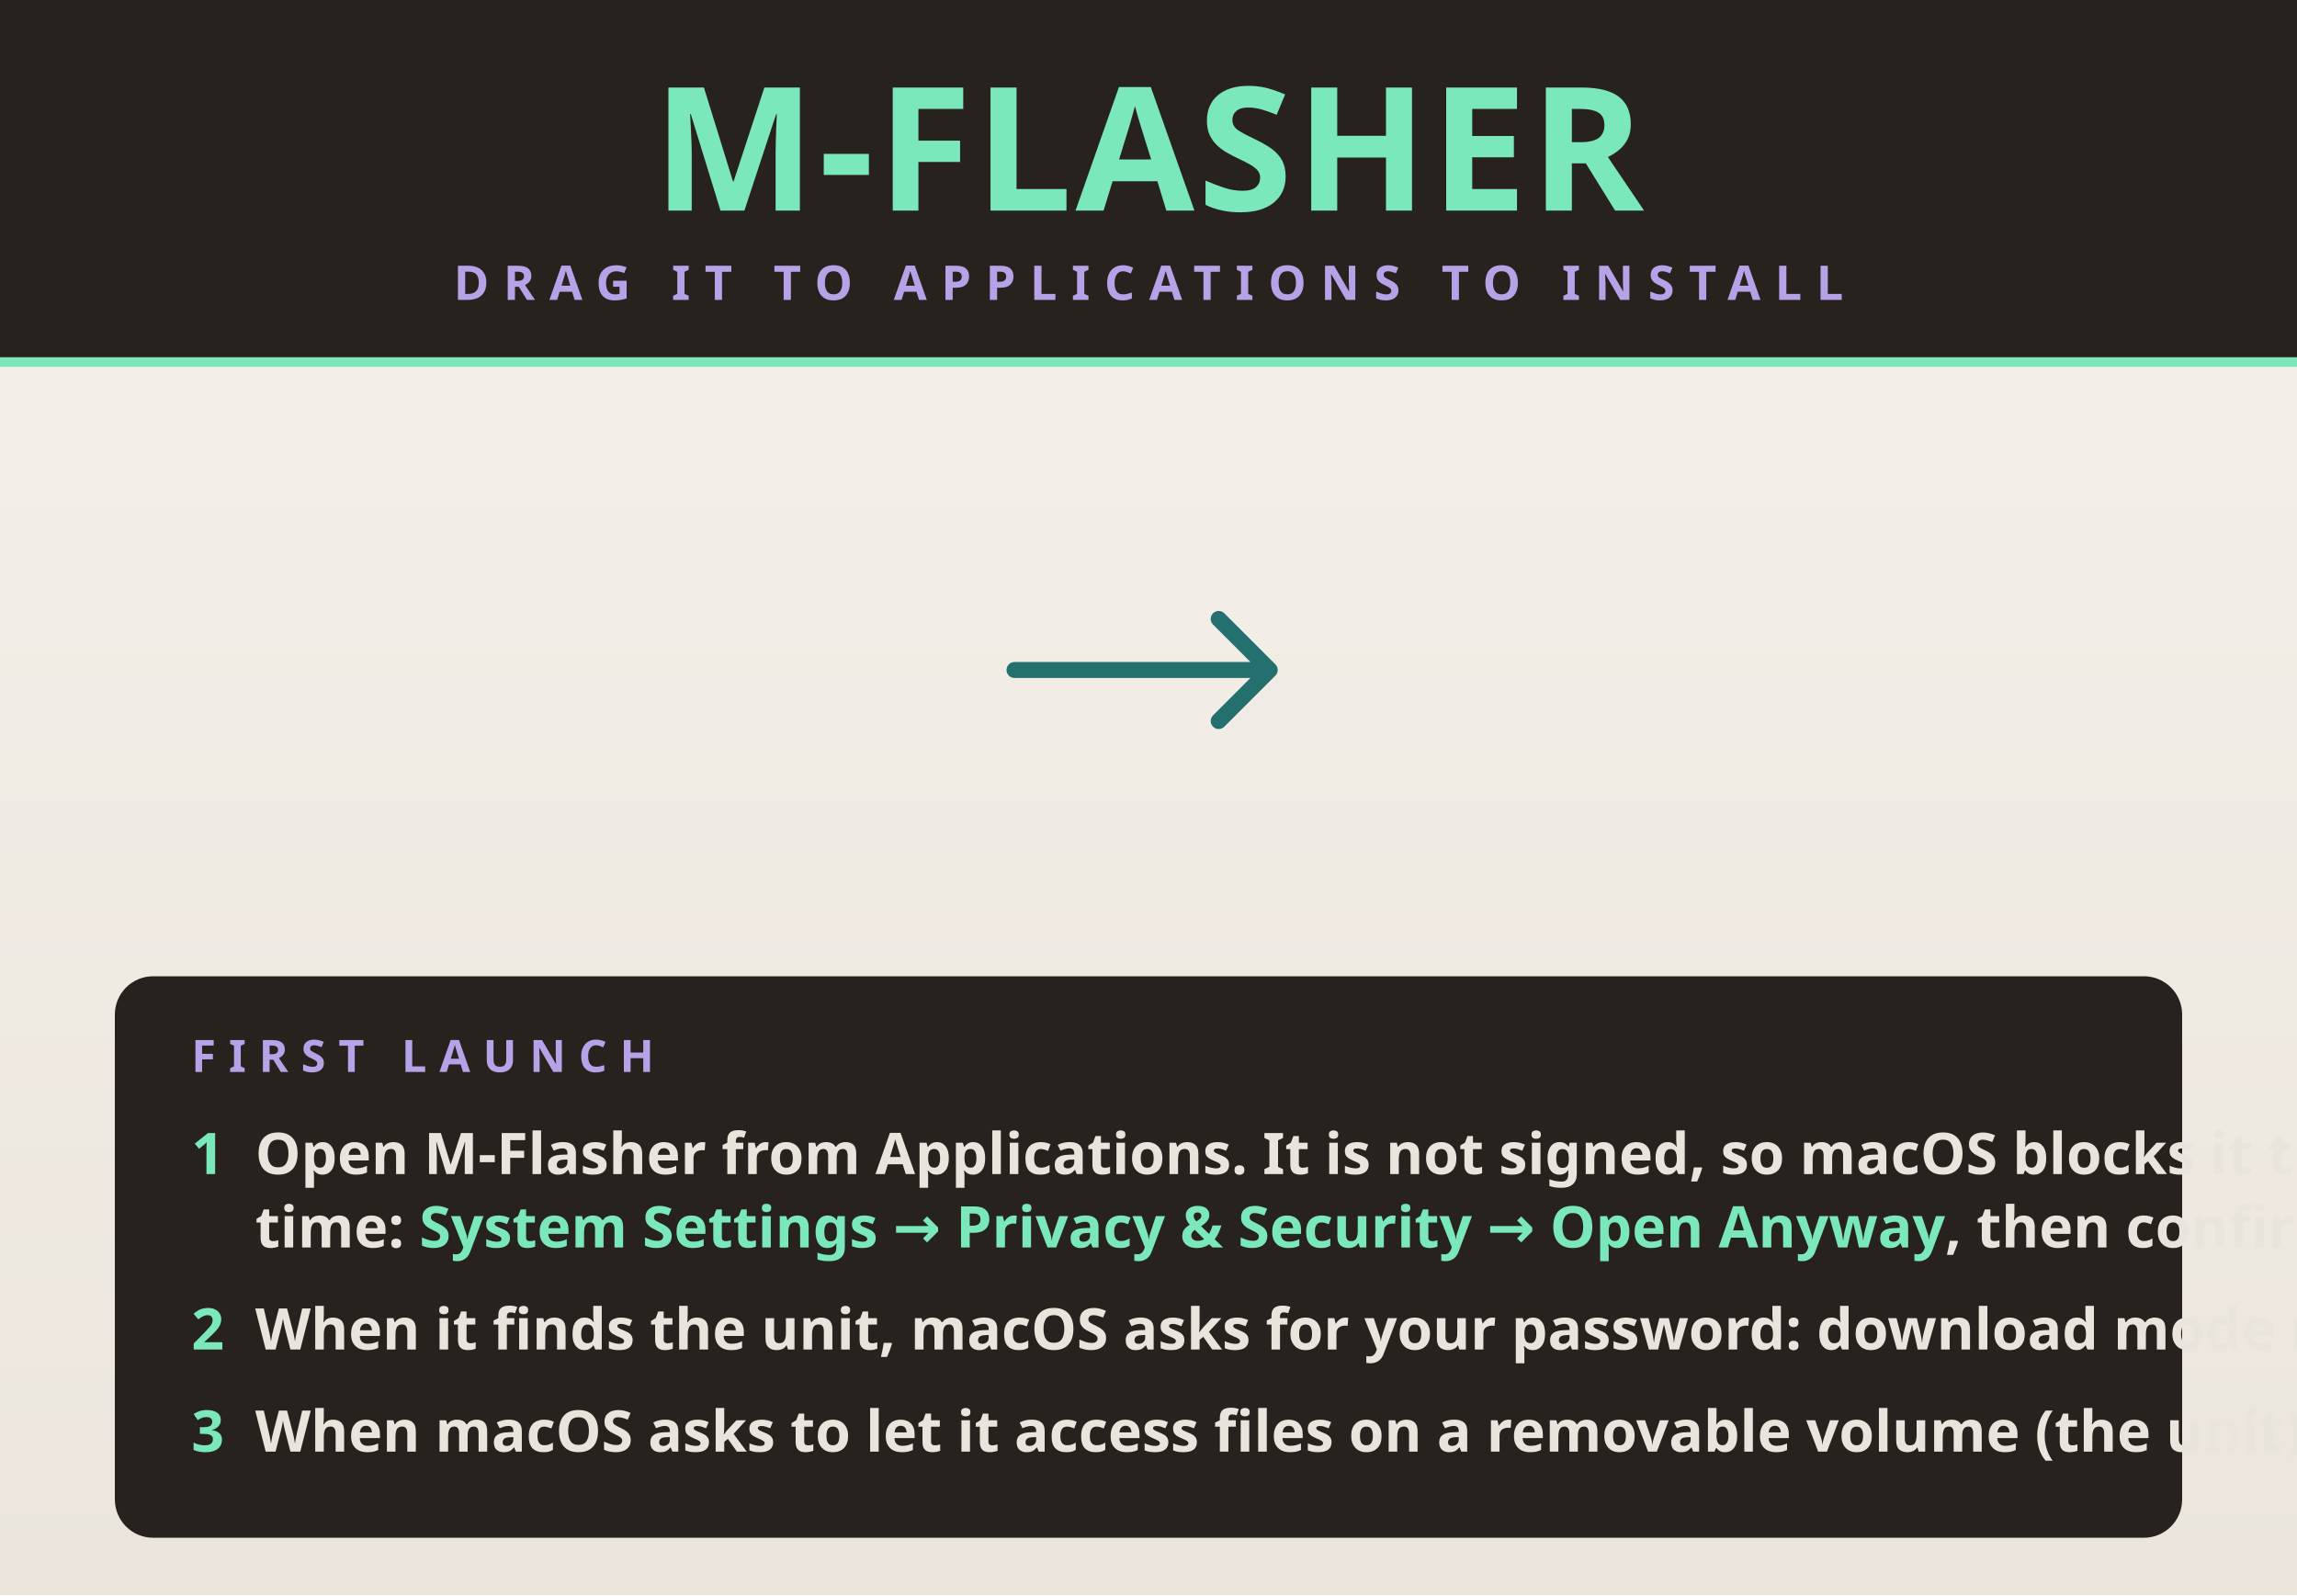
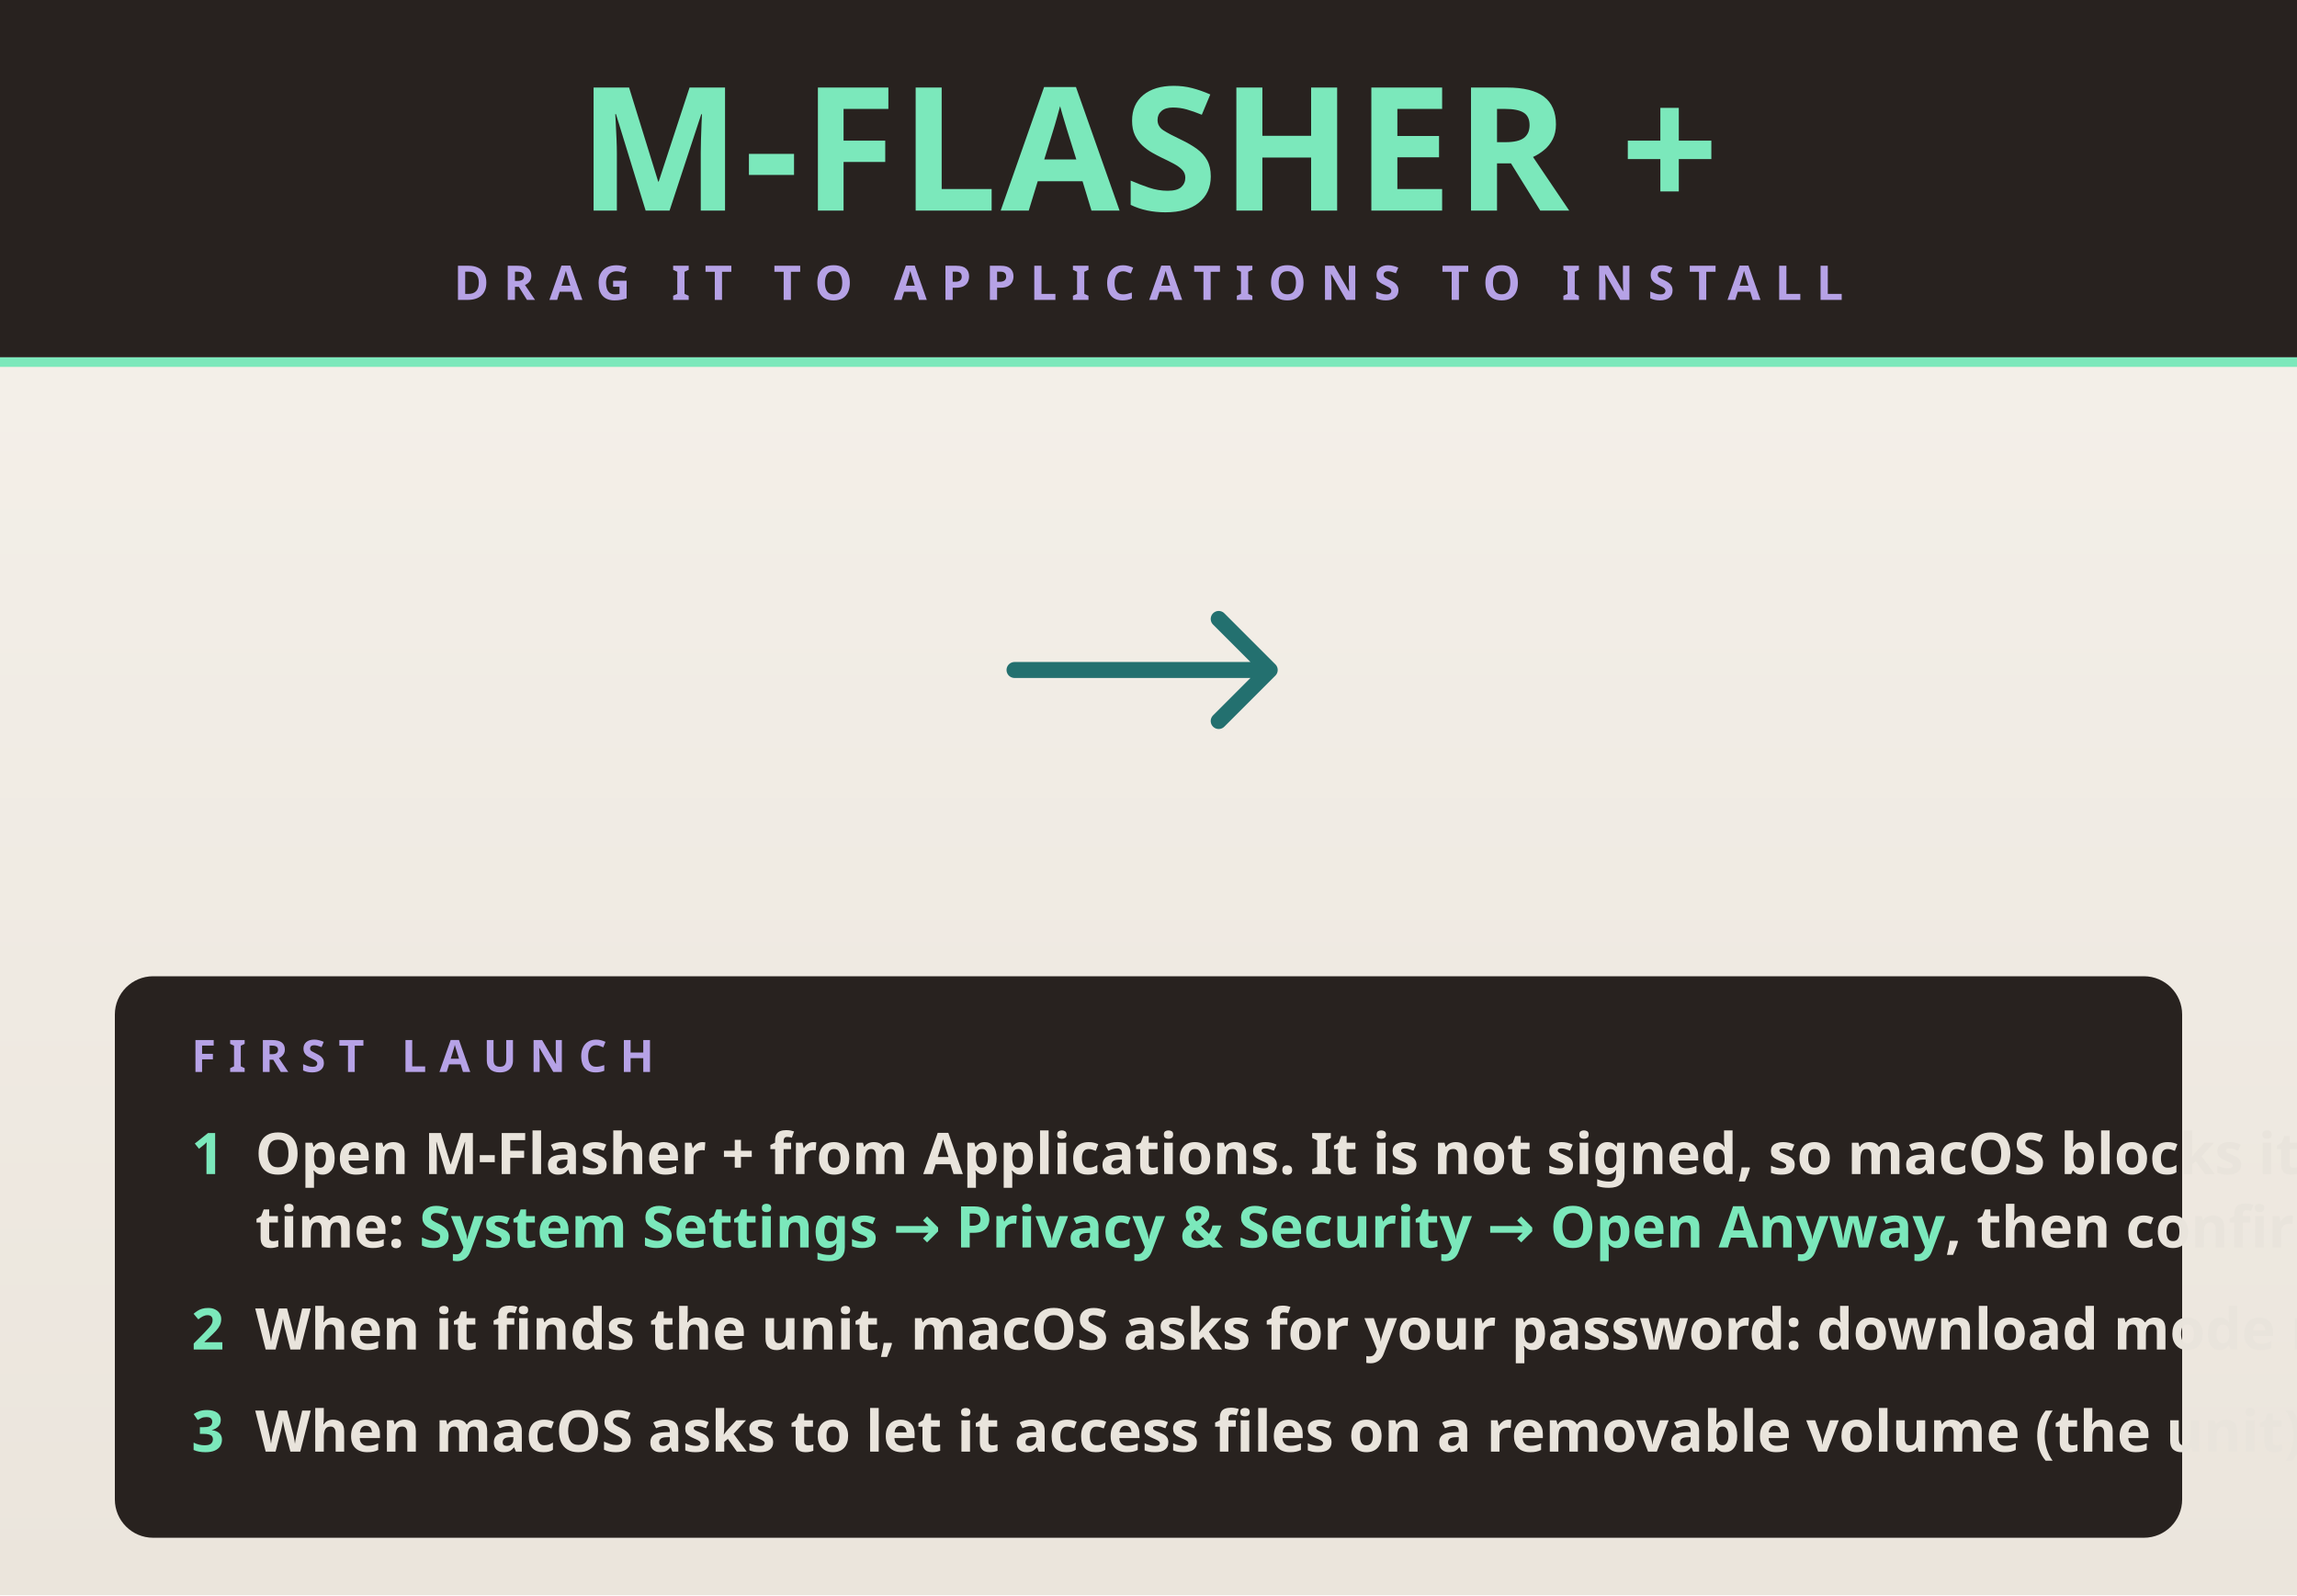
<svg xmlns="http://www.w3.org/2000/svg" width="720" height="500" viewBox="0 0 720 500">
  <defs>
    <linearGradient id="paper" x2="0" y2="1">
      <stop stop-color="#f6f2ec" />
      <stop offset="1" stop-color="#ebe5dc" />
    </linearGradient>
  </defs>
  <rect width="720" height="500" fill="url(#paper)" />
  <rect width="720" height="112" fill="#28221f" />
  <rect y="112" width="720" height="3" fill="#7be8bb" />
-   <text x="360" y="66" text-anchor="middle" font-family="Barlow Condensed" font-weight="700" font-size="54" letter-spacing="1" fill="#7be8bb">M-FLASHER</text>
+   <text x="360" y="66" text-anchor="middle" font-family="Barlow Condensed" font-weight="700" font-size="54" letter-spacing="1" fill="#7be8bb">M-FLASHER +</text>
  <text x="360" y="94" text-anchor="middle" font-family="Barlow Condensed" font-weight="600" font-size="15" letter-spacing="4.5" fill="#b6a2e6">DRAG IT TO APPLICATIONS TO INSTALL</text>
  <path d="M318 210 H398 M382 194 L398 210 L382 226" fill="none" stroke="#23706f" stroke-width="5" stroke-linecap="round" stroke-linejoin="round" />
  <rect x="36" y="306" width="648" height="176" rx="12" fill="#28221f" />
  <text x="60" y="336" font-family="Barlow Condensed" font-weight="600" font-size="14" letter-spacing="4" fill="#b6a2e6">FIRST LAUNCH</text>
  <g font-family="Barlow Condensed" font-weight="700" font-size="18" fill="#7be8bb">
    <text x="60" y="368">1</text>
    <text x="60" y="423">2</text>
    <text x="60" y="455">3</text>
  </g>
  <g font-family="Barlow Condensed" font-weight="600" font-size="18" fill="#e9e4dc">
-     <text x="80" y="368">Open M-Flasher from Applications. It is not signed, so macOS blocks it the first</text>
+     <text x="80" y="368">Open M-Flasher + from Applications. It is not signed, so macOS blocks it the first</text>
    <text x="80" y="391">time: <tspan font-weight="700" fill="#7be8bb">System Settings → Privacy &amp; Security → Open Anyway</tspan>, then confirm.</text>
    <text x="80" y="423">When it finds the unit, macOS asks for your password: download mode needs it.</text>
    <text x="80" y="455">When macOS asks to let it access files on a removable volume (the unit), choose <tspan font-weight="700" fill="#7be8bb">Allow</tspan>.</text>
  </g>
</svg>
